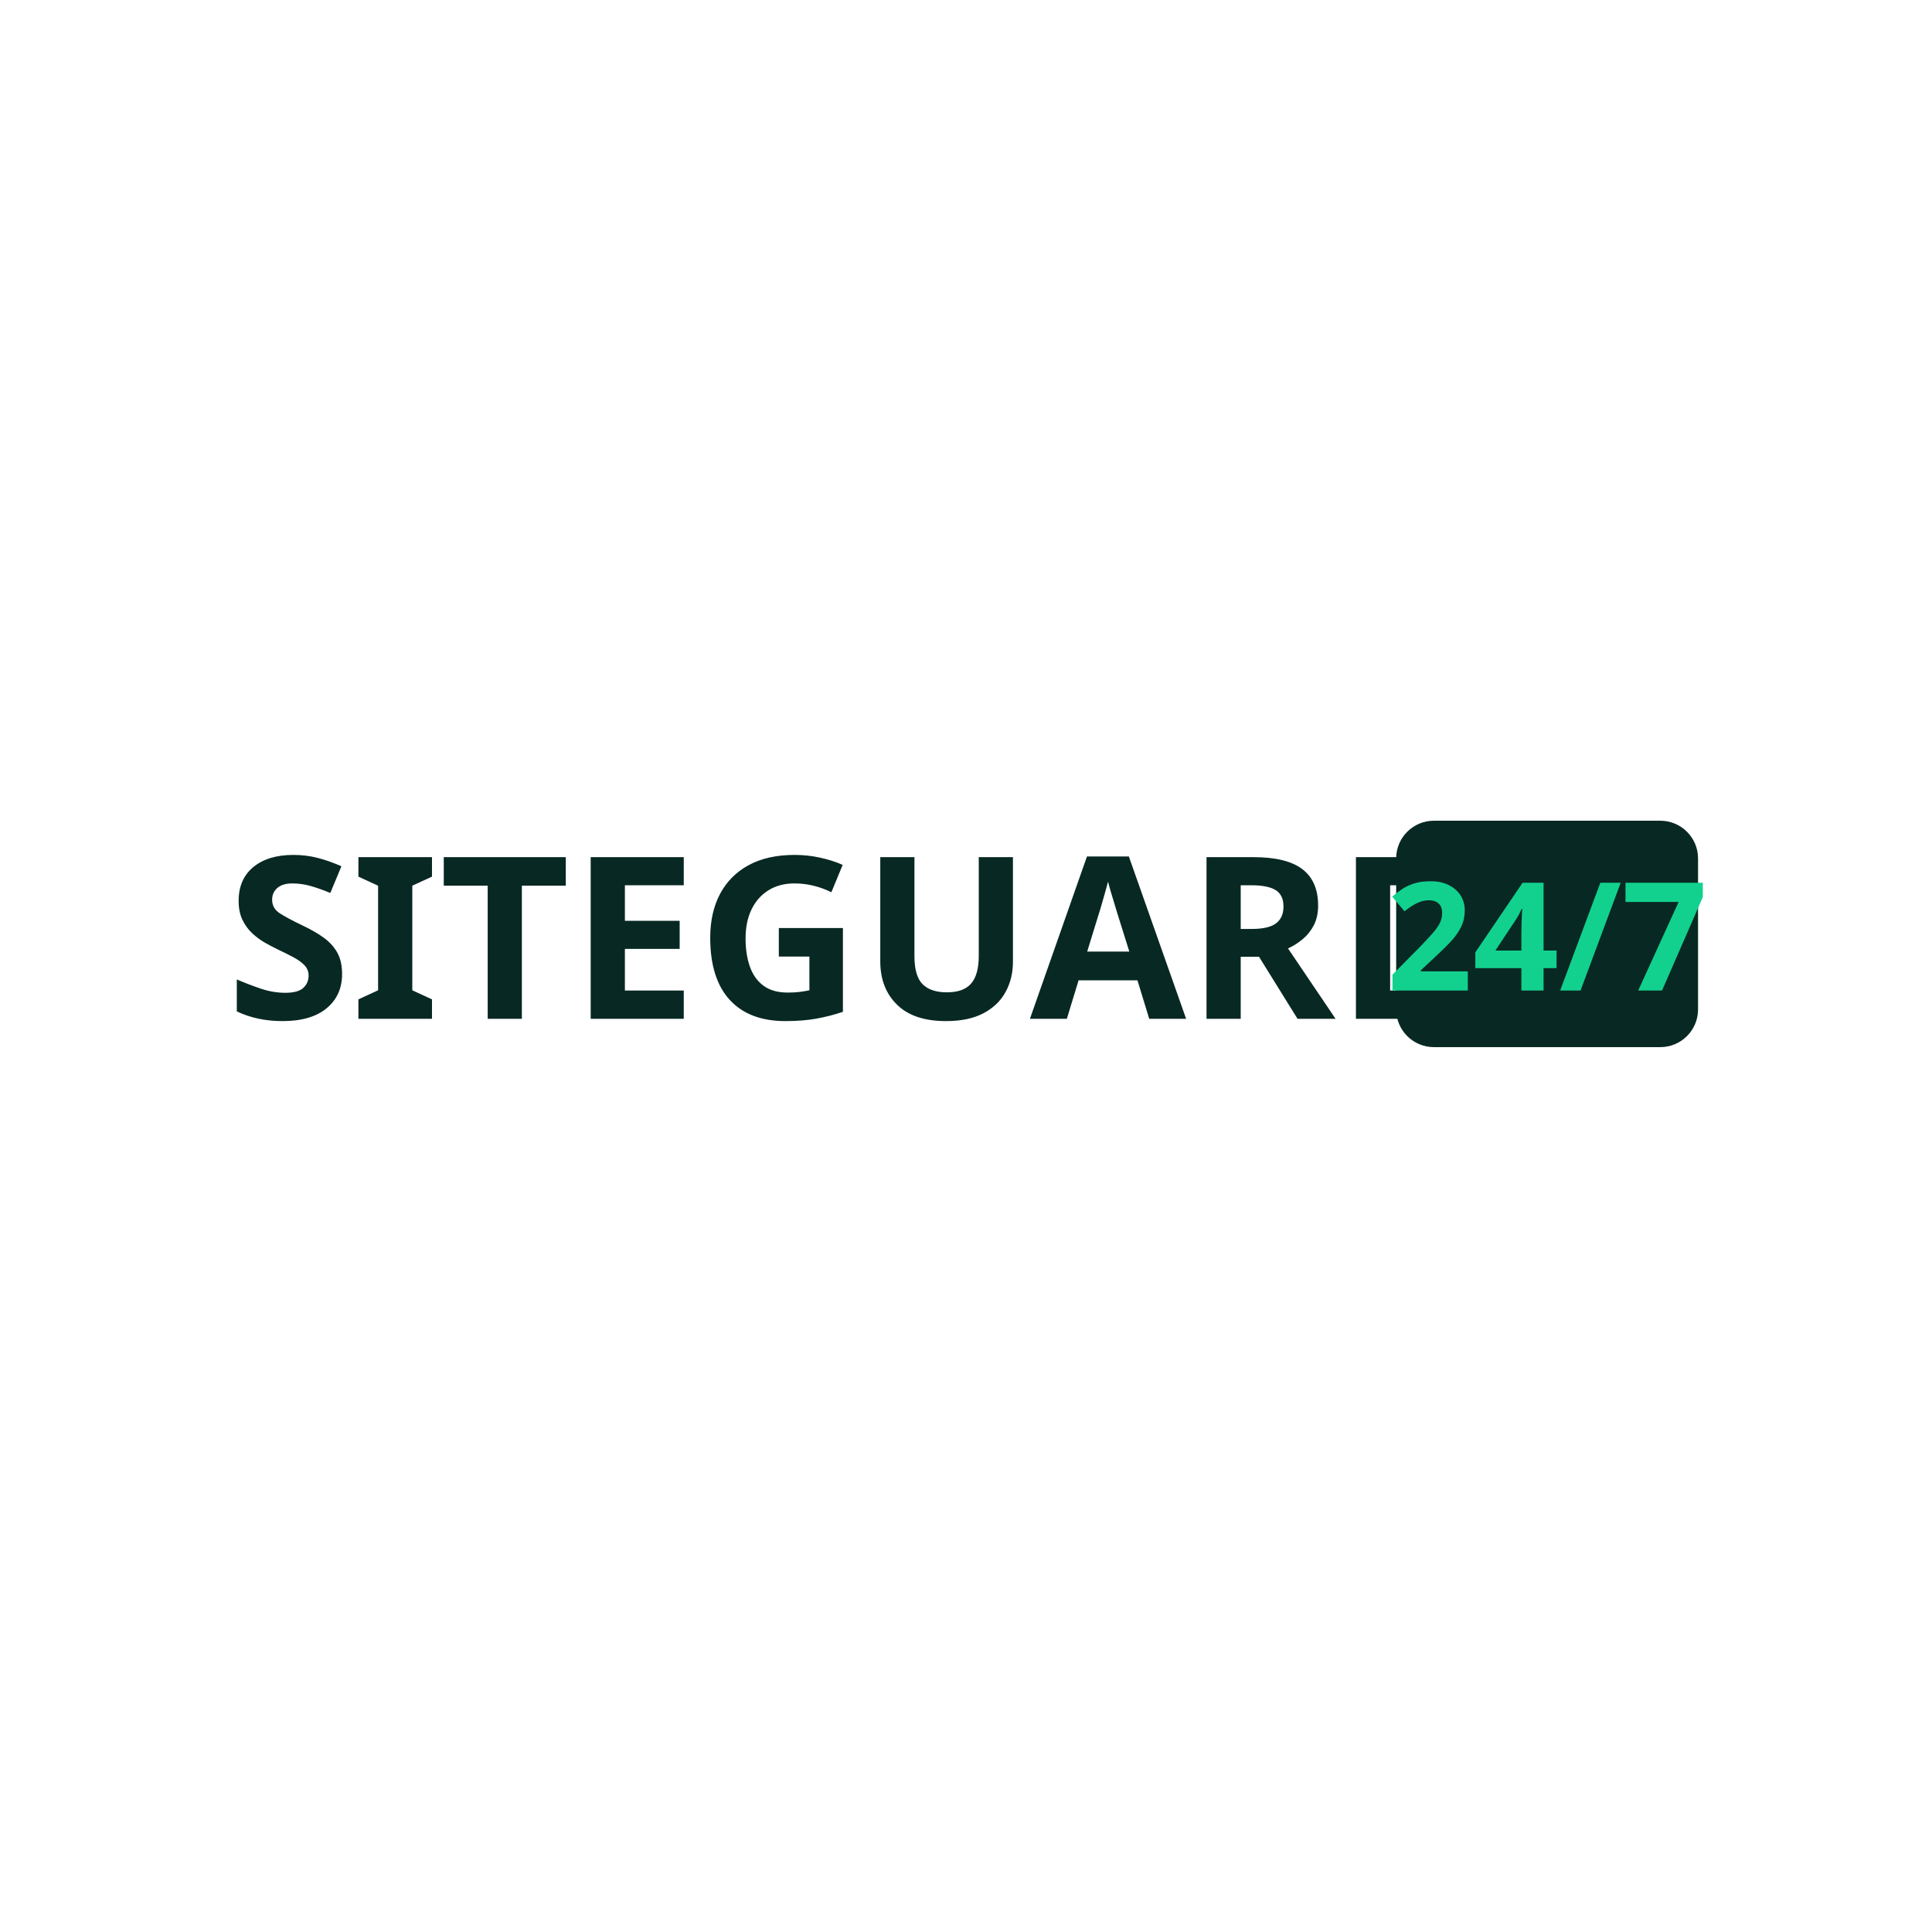
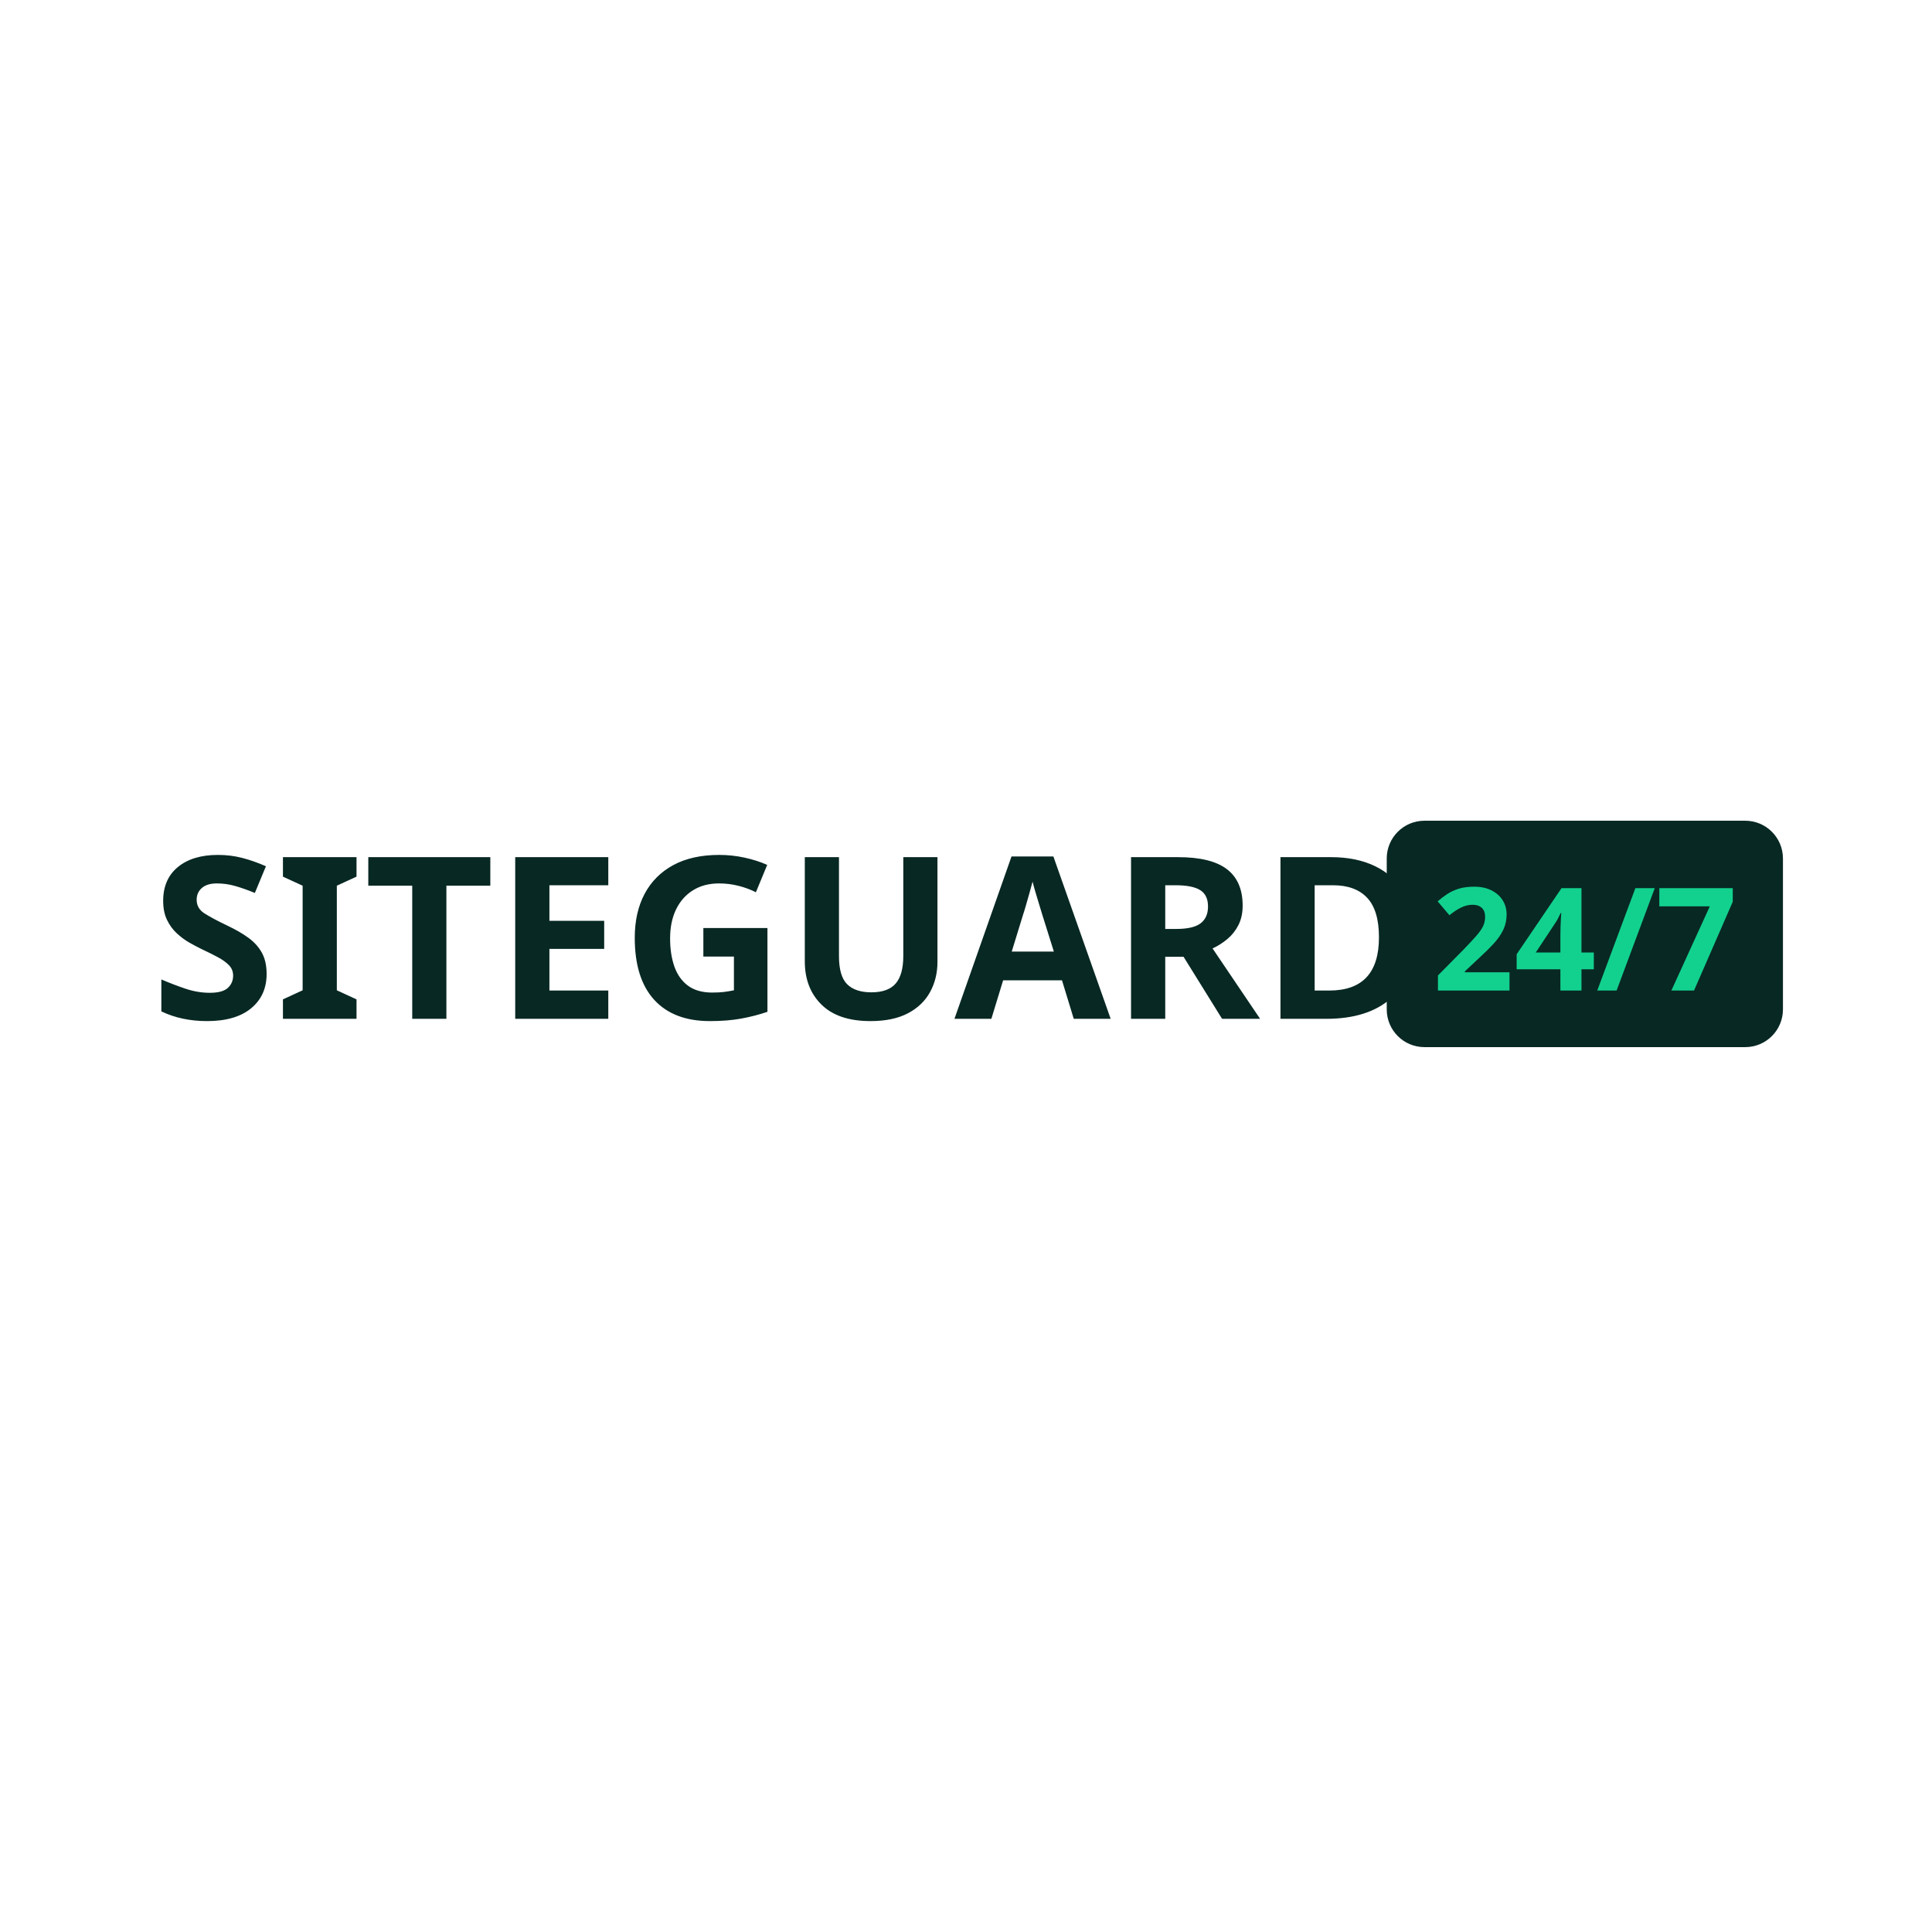
<svg xmlns="http://www.w3.org/2000/svg" width="1024" height="1024" viewBox="0 0 1024 1024">
-   <text x="120" y="540" fill="#082823" font-family="IBM Plex Sans, sans-serif" font-size="120" font-weight="700" text-anchor="start">SITEGUARD</text>
-   <rect x="740" y="435" width="160" height="120" rx="20" fill="#082823" />
-   <text x="820" y="525" fill="#12D18E" font-family="IBM Plex Sans, sans-serif" font-size="80" font-weight="700" text-anchor="middle">24/7</text>
+   <text x="80" y="540" fill="#082823" font-family="IBM Plex Sans, sans-serif" font-size="120" font-weight="700" text-anchor="start" textLength="630" lengthAdjust="spacingAndGlyphs">SITEGUARD</text>
+   <rect x="735" y="435" width="210" height="120" rx="20" fill="#082823" />
+   <text x="840" y="525" fill="#12D18E" font-family="IBM Plex Sans, sans-serif" font-size="76" font-weight="700" text-anchor="middle" textLength="155" lengthAdjust="spacingAndGlyphs">24/7</text>
</svg>
